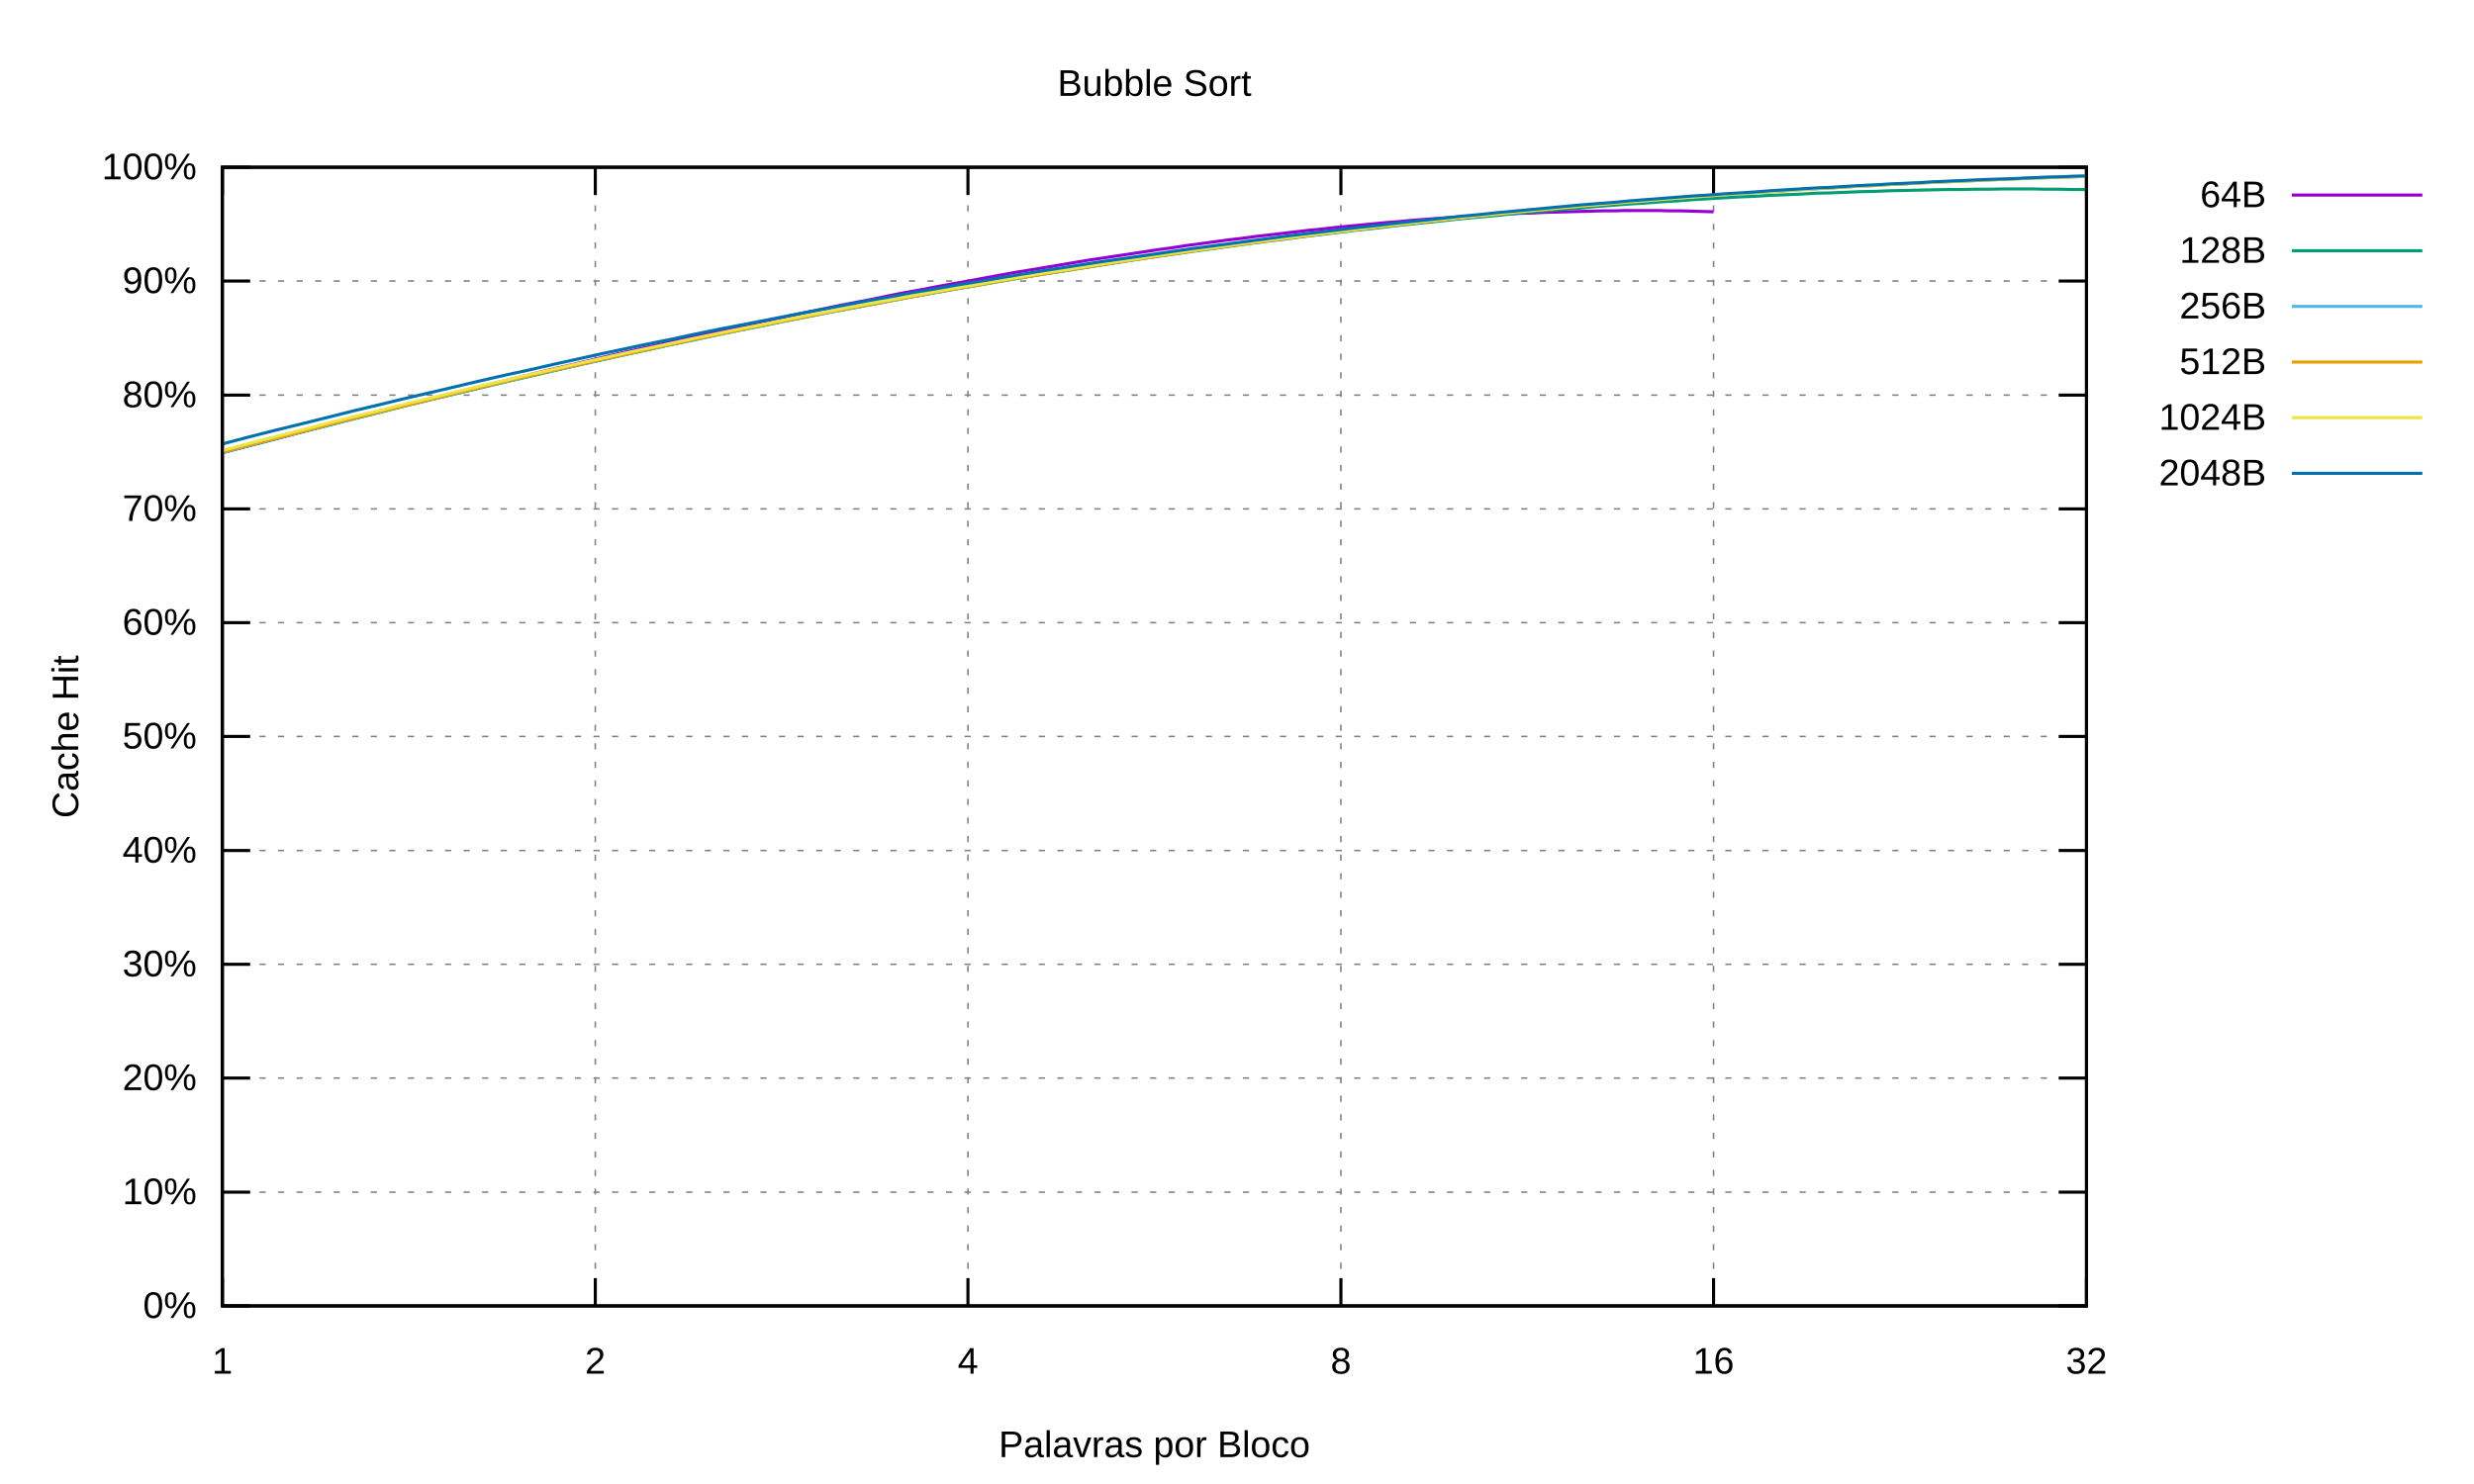
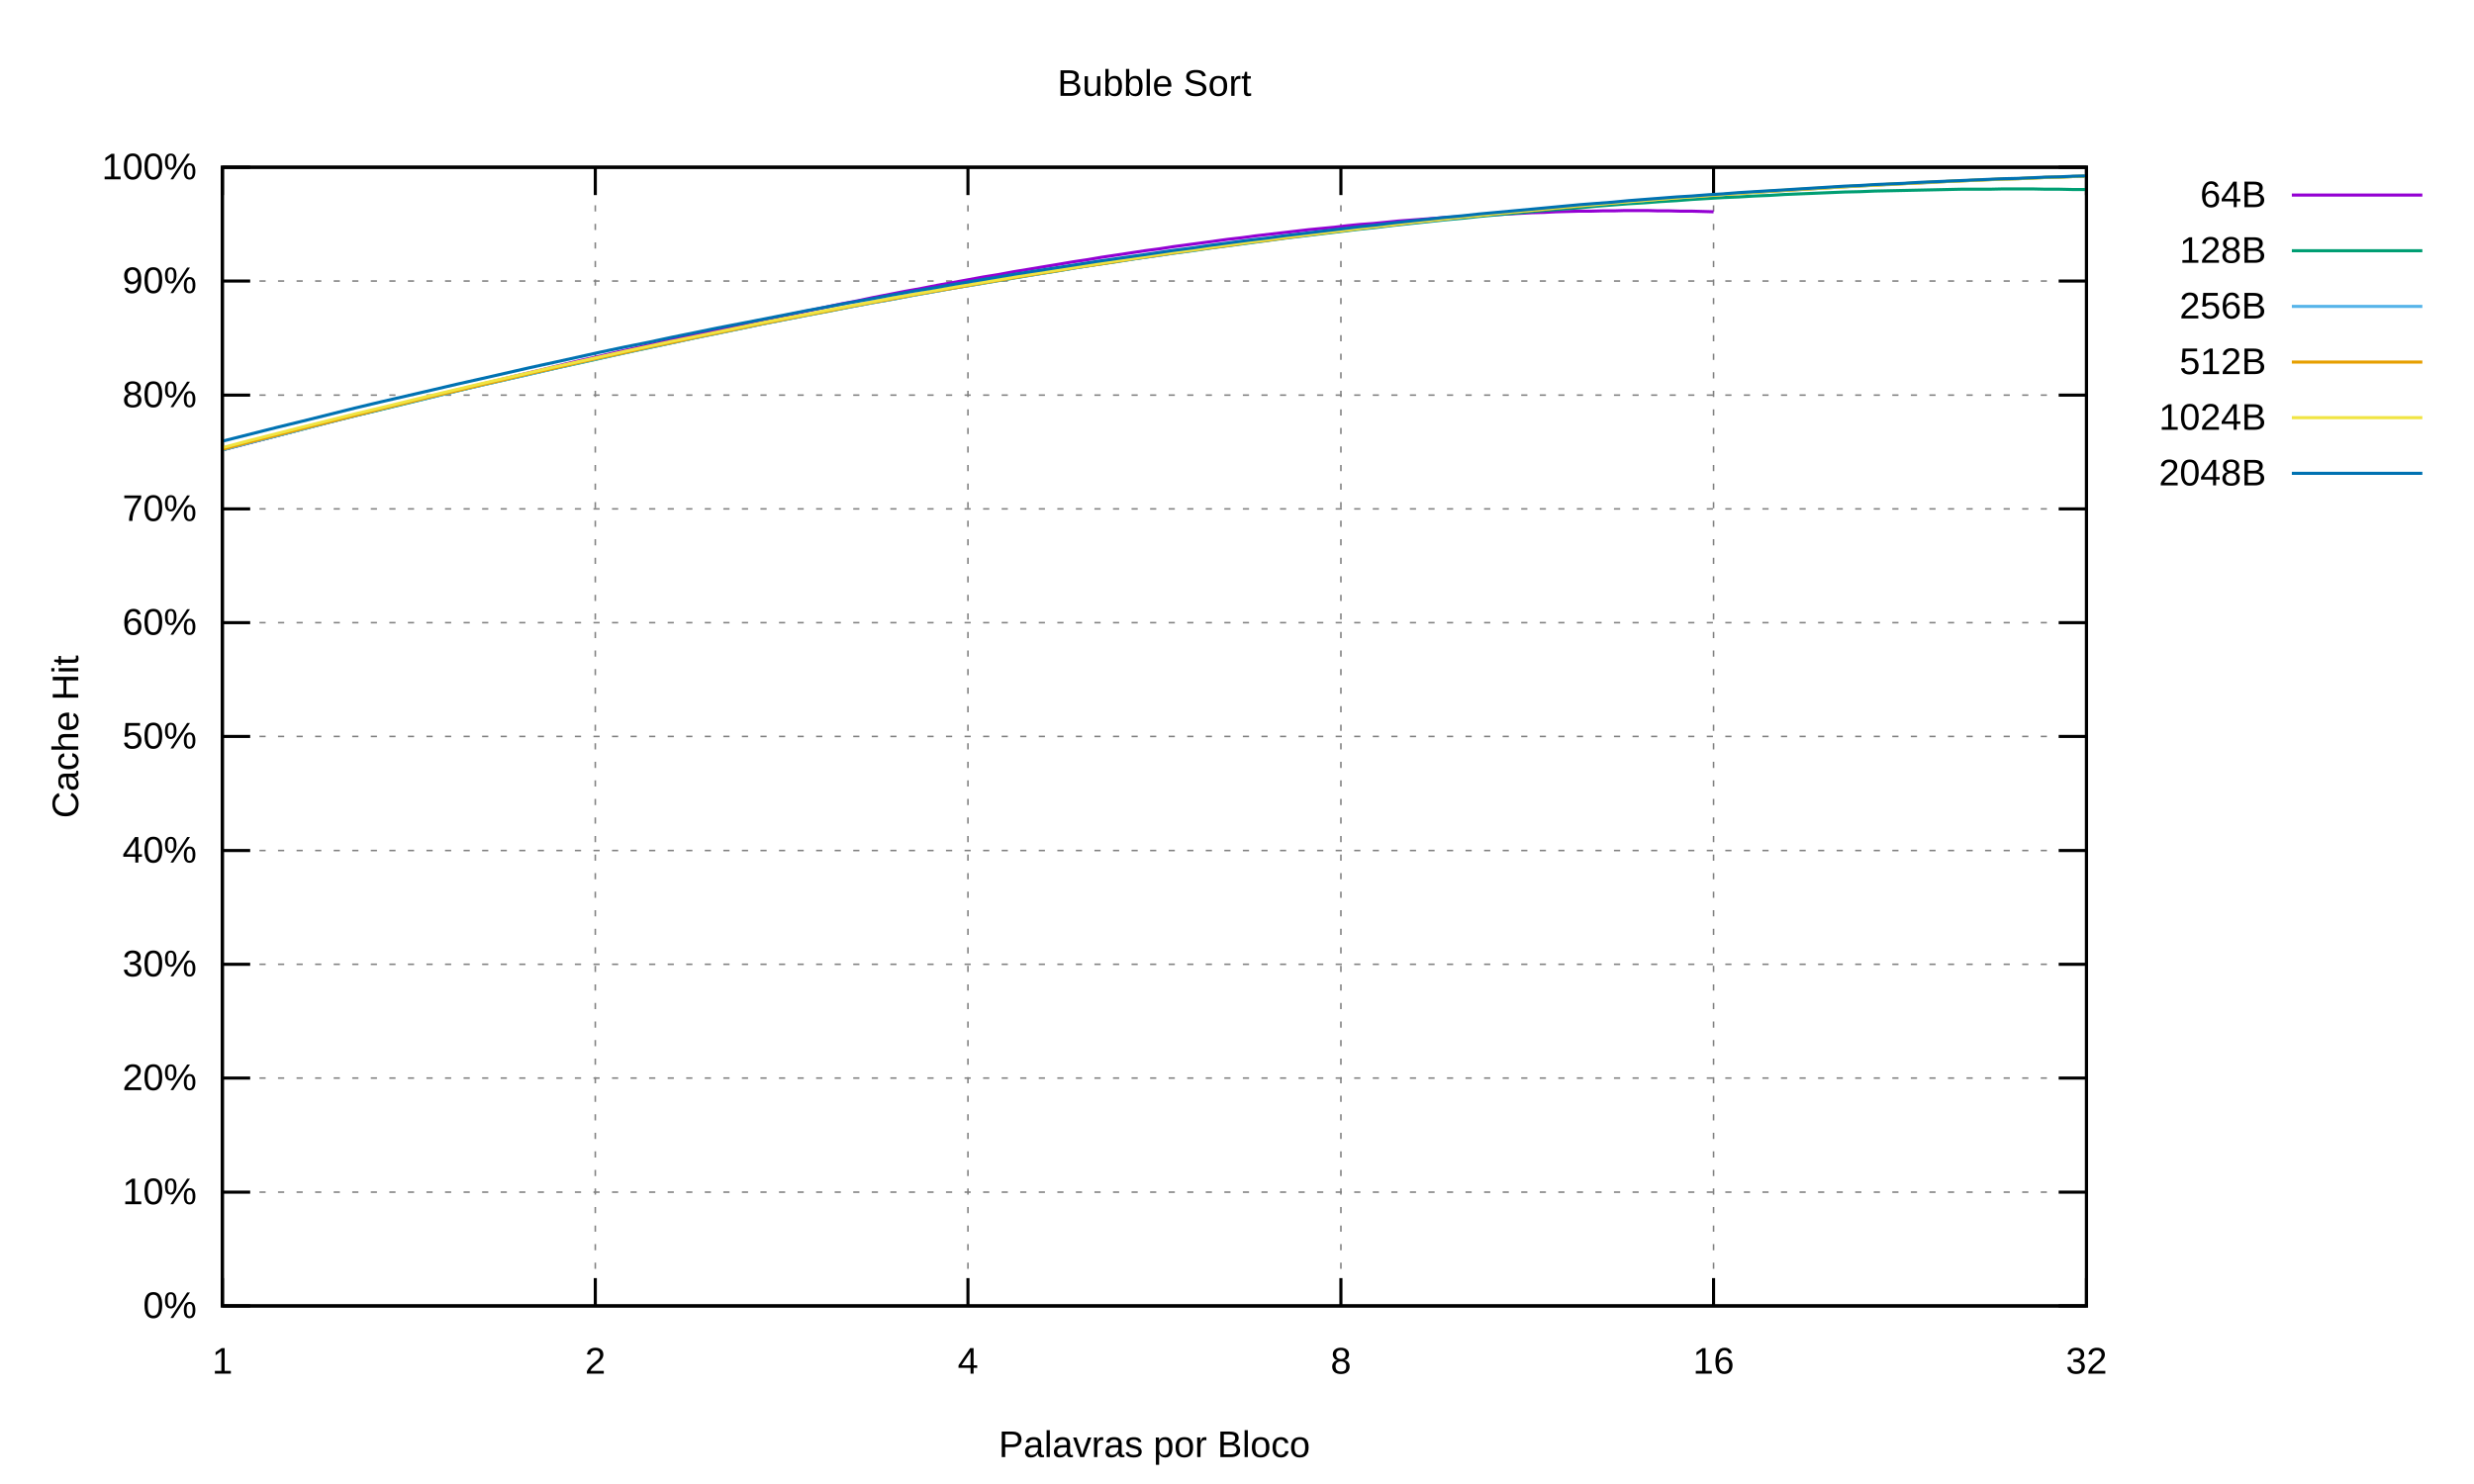
<svg xmlns="http://www.w3.org/2000/svg" xmlns:xlink="http://www.w3.org/1999/xlink" width="800" height="480" viewBox="0 0 800 480">
  <g id="gnuplot_canvas">
    <rect x="0" y="0" width="800" height="480" fill="none" />
    <defs>
      <circle id="gpDot" r="0.5" stroke-width="0.5" stroke="currentColor" />
      <path id="gpPt0" stroke-width="0.222" stroke="currentColor" d="M-1,0 h2 M0,-1 v2" />
      <path id="gpPt1" stroke-width="0.222" stroke="currentColor" d="M-1,-1 L1,1 M1,-1 L-1,1" />
      <path id="gpPt2" stroke-width="0.222" stroke="currentColor" d="M-1,0 L1,0 M0,-1 L0,1 M-1,-1 L1,1 M-1,1 L1,-1" />
      <rect id="gpPt3" stroke-width="0.222" stroke="currentColor" x="-1" y="-1" width="2" height="2" />
      <rect id="gpPt4" stroke-width="0.222" stroke="currentColor" fill="currentColor" x="-1" y="-1" width="2" height="2" />
      <circle id="gpPt5" stroke-width="0.222" stroke="currentColor" cx="0" cy="0" r="1" />
      <use xlink:href="#gpPt5" id="gpPt6" fill="currentColor" stroke="none" />
      <path id="gpPt7" stroke-width="0.222" stroke="currentColor" d="M0,-1.33 L-1.33,0.67 L1.33,0.67 z" />
      <use xlink:href="#gpPt7" id="gpPt8" fill="currentColor" stroke="none" />
      <use xlink:href="#gpPt7" id="gpPt9" stroke="currentColor" transform="rotate(180)" />
      <use xlink:href="#gpPt9" id="gpPt10" fill="currentColor" stroke="none" />
      <use xlink:href="#gpPt3" id="gpPt11" stroke="currentColor" transform="rotate(45)" />
      <use xlink:href="#gpPt11" id="gpPt12" fill="currentColor" stroke="none" />
      <path id="gpPt13" stroke-width="0.222" stroke="currentColor" d="M0,1.330 L1.265,0.411 L0.782,-1.067 L-0.782,-1.076 L-1.265,0.411 z" />
      <use xlink:href="#gpPt13" id="gpPt14" fill="currentColor" stroke="none" />
      <filter id="textbox" filterUnits="objectBoundingBox" x="0" y="0" height="1" width="1">
        <feFlood flood-color="white" flood-opacity="1" result="bgnd" />
        <feComposite in="SourceGraphic" in2="bgnd" operator="atop" />
      </filter>
      <filter id="greybox" filterUnits="objectBoundingBox" x="0" y="0" height="1" width="1">
        <feFlood flood-color="lightgrey" flood-opacity="1" result="grey" />
        <feComposite in="SourceGraphic" in2="grey" operator="atop" />
      </filter>
    </defs>
    <g fill="none" color="white" stroke="black" stroke-width="1.00" stroke-linecap="butt" stroke-linejoin="miter">
</g>
    <g fill="none" color="black" stroke="currentColor" stroke-width="1.00" stroke-linecap="butt" stroke-linejoin="miter">
</g>
    <g fill="none" color="black" stroke="black" stroke-width="0.50" stroke-linecap="butt" stroke-linejoin="miter">
</g>
    <g fill="none" color="gray" stroke="currentColor" stroke-width="0.50" stroke-linecap="butt" stroke-linejoin="miter">
      <path stroke="gray" stroke-dasharray="2,4" class="gridline" d="M71.9,422.4 L674.7,422.4  " />
    </g>
    <g fill="none" color="gray" stroke="gray" stroke-width="1.00" stroke-linecap="butt" stroke-linejoin="miter">
</g>
    <g fill="none" color="black" stroke="currentColor" stroke-width="1.00" stroke-linecap="butt" stroke-linejoin="miter">
      <path stroke="black" d="M71.9,422.4 L80.9,422.4 M674.7,422.4 L665.7,422.4  " />
      <g transform="translate(63.6,426.3)" stroke="none" fill="black" font-family="Arial" font-size="12.00" text-anchor="end">
        <text>
          <tspan font-family="Arial">0%</tspan>
        </text>
      </g>
    </g>
    <g fill="none" color="black" stroke="currentColor" stroke-width="1.00" stroke-linecap="butt" stroke-linejoin="miter">
</g>
    <g fill="none" color="black" stroke="black" stroke-width="0.50" stroke-linecap="butt" stroke-linejoin="miter">
</g>
    <g fill="none" color="gray" stroke="currentColor" stroke-width="0.50" stroke-linecap="butt" stroke-linejoin="miter">
      <path stroke="gray" stroke-dasharray="2,4" class="gridline" d="M71.9,385.6 L674.7,385.6  " />
    </g>
    <g fill="none" color="gray" stroke="gray" stroke-width="1.00" stroke-linecap="butt" stroke-linejoin="miter">
</g>
    <g fill="none" color="black" stroke="currentColor" stroke-width="1.00" stroke-linecap="butt" stroke-linejoin="miter">
      <path stroke="black" d="M71.9,385.6 L80.9,385.6 M674.7,385.6 L665.7,385.6  " />
      <g transform="translate(63.6,389.5)" stroke="none" fill="black" font-family="Arial" font-size="12.00" text-anchor="end">
        <text>
          <tspan font-family="Arial">10%</tspan>
        </text>
      </g>
    </g>
    <g fill="none" color="black" stroke="currentColor" stroke-width="1.00" stroke-linecap="butt" stroke-linejoin="miter">
</g>
    <g fill="none" color="black" stroke="black" stroke-width="0.50" stroke-linecap="butt" stroke-linejoin="miter">
</g>
    <g fill="none" color="gray" stroke="currentColor" stroke-width="0.50" stroke-linecap="butt" stroke-linejoin="miter">
      <path stroke="gray" stroke-dasharray="2,4" class="gridline" d="M71.9,348.7 L674.7,348.7  " />
    </g>
    <g fill="none" color="gray" stroke="gray" stroke-width="1.00" stroke-linecap="butt" stroke-linejoin="miter">
</g>
    <g fill="none" color="black" stroke="currentColor" stroke-width="1.00" stroke-linecap="butt" stroke-linejoin="miter">
      <path stroke="black" d="M71.9,348.7 L80.9,348.7 M674.7,348.7 L665.7,348.7  " />
      <g transform="translate(63.6,352.6)" stroke="none" fill="black" font-family="Arial" font-size="12.00" text-anchor="end">
        <text>
          <tspan font-family="Arial">20%</tspan>
        </text>
      </g>
    </g>
    <g fill="none" color="black" stroke="currentColor" stroke-width="1.00" stroke-linecap="butt" stroke-linejoin="miter">
</g>
    <g fill="none" color="black" stroke="black" stroke-width="0.50" stroke-linecap="butt" stroke-linejoin="miter">
</g>
    <g fill="none" color="gray" stroke="currentColor" stroke-width="0.50" stroke-linecap="butt" stroke-linejoin="miter">
      <path stroke="gray" stroke-dasharray="2,4" class="gridline" d="M71.9,311.9 L674.7,311.9  " />
    </g>
    <g fill="none" color="gray" stroke="gray" stroke-width="1.00" stroke-linecap="butt" stroke-linejoin="miter">
</g>
    <g fill="none" color="black" stroke="currentColor" stroke-width="1.00" stroke-linecap="butt" stroke-linejoin="miter">
      <path stroke="black" d="M71.9,311.9 L80.9,311.9 M674.7,311.9 L665.7,311.9  " />
      <g transform="translate(63.6,315.8)" stroke="none" fill="black" font-family="Arial" font-size="12.00" text-anchor="end">
        <text>
          <tspan font-family="Arial">30%</tspan>
        </text>
      </g>
    </g>
    <g fill="none" color="black" stroke="currentColor" stroke-width="1.00" stroke-linecap="butt" stroke-linejoin="miter">
</g>
    <g fill="none" color="black" stroke="black" stroke-width="0.50" stroke-linecap="butt" stroke-linejoin="miter">
</g>
    <g fill="none" color="gray" stroke="currentColor" stroke-width="0.50" stroke-linecap="butt" stroke-linejoin="miter">
      <path stroke="gray" stroke-dasharray="2,4" class="gridline" d="M71.9,275.1 L674.7,275.1  " />
    </g>
    <g fill="none" color="gray" stroke="gray" stroke-width="1.00" stroke-linecap="butt" stroke-linejoin="miter">
</g>
    <g fill="none" color="black" stroke="currentColor" stroke-width="1.00" stroke-linecap="butt" stroke-linejoin="miter">
      <path stroke="black" d="M71.9,275.1 L80.9,275.1 M674.7,275.1 L665.7,275.1  " />
      <g transform="translate(63.6,279.0)" stroke="none" fill="black" font-family="Arial" font-size="12.00" text-anchor="end">
        <text>
          <tspan font-family="Arial">40%</tspan>
        </text>
      </g>
    </g>
    <g fill="none" color="black" stroke="currentColor" stroke-width="1.00" stroke-linecap="butt" stroke-linejoin="miter">
</g>
    <g fill="none" color="black" stroke="black" stroke-width="0.50" stroke-linecap="butt" stroke-linejoin="miter">
</g>
    <g fill="none" color="gray" stroke="currentColor" stroke-width="0.50" stroke-linecap="butt" stroke-linejoin="miter">
      <path stroke="gray" stroke-dasharray="2,4" class="gridline" d="M71.9,238.2 L674.7,238.2  " />
    </g>
    <g fill="none" color="gray" stroke="gray" stroke-width="1.00" stroke-linecap="butt" stroke-linejoin="miter">
</g>
    <g fill="none" color="black" stroke="currentColor" stroke-width="1.00" stroke-linecap="butt" stroke-linejoin="miter">
      <path stroke="black" d="M71.9,238.2 L80.9,238.2 M674.7,238.2 L665.7,238.2  " />
      <g transform="translate(63.6,242.1)" stroke="none" fill="black" font-family="Arial" font-size="12.00" text-anchor="end">
        <text>
          <tspan font-family="Arial">50%</tspan>
        </text>
      </g>
    </g>
    <g fill="none" color="black" stroke="currentColor" stroke-width="1.00" stroke-linecap="butt" stroke-linejoin="miter">
</g>
    <g fill="none" color="black" stroke="black" stroke-width="0.50" stroke-linecap="butt" stroke-linejoin="miter">
</g>
    <g fill="none" color="gray" stroke="currentColor" stroke-width="0.50" stroke-linecap="butt" stroke-linejoin="miter">
      <path stroke="gray" stroke-dasharray="2,4" class="gridline" d="M71.9,201.4 L674.7,201.4  " />
    </g>
    <g fill="none" color="gray" stroke="gray" stroke-width="1.00" stroke-linecap="butt" stroke-linejoin="miter">
</g>
    <g fill="none" color="black" stroke="currentColor" stroke-width="1.00" stroke-linecap="butt" stroke-linejoin="miter">
      <path stroke="black" d="M71.9,201.4 L80.9,201.4 M674.7,201.4 L665.7,201.4  " />
      <g transform="translate(63.6,205.3)" stroke="none" fill="black" font-family="Arial" font-size="12.00" text-anchor="end">
        <text>
          <tspan font-family="Arial">60%</tspan>
        </text>
      </g>
    </g>
    <g fill="none" color="black" stroke="currentColor" stroke-width="1.00" stroke-linecap="butt" stroke-linejoin="miter">
</g>
    <g fill="none" color="black" stroke="black" stroke-width="0.50" stroke-linecap="butt" stroke-linejoin="miter">
</g>
    <g fill="none" color="gray" stroke="currentColor" stroke-width="0.50" stroke-linecap="butt" stroke-linejoin="miter">
      <path stroke="gray" stroke-dasharray="2,4" class="gridline" d="M71.9,164.6 L674.7,164.6  " />
    </g>
    <g fill="none" color="gray" stroke="gray" stroke-width="1.00" stroke-linecap="butt" stroke-linejoin="miter">
</g>
    <g fill="none" color="black" stroke="currentColor" stroke-width="1.00" stroke-linecap="butt" stroke-linejoin="miter">
      <path stroke="black" d="M71.9,164.6 L80.9,164.6 M674.7,164.6 L665.7,164.6  " />
      <g transform="translate(63.6,168.5)" stroke="none" fill="black" font-family="Arial" font-size="12.00" text-anchor="end">
        <text>
          <tspan font-family="Arial">70%</tspan>
        </text>
      </g>
    </g>
    <g fill="none" color="black" stroke="currentColor" stroke-width="1.00" stroke-linecap="butt" stroke-linejoin="miter">
</g>
    <g fill="none" color="black" stroke="black" stroke-width="0.50" stroke-linecap="butt" stroke-linejoin="miter">
</g>
    <g fill="none" color="gray" stroke="currentColor" stroke-width="0.50" stroke-linecap="butt" stroke-linejoin="miter">
      <path stroke="gray" stroke-dasharray="2,4" class="gridline" d="M71.9,127.8 L674.7,127.8  " />
    </g>
    <g fill="none" color="gray" stroke="gray" stroke-width="1.00" stroke-linecap="butt" stroke-linejoin="miter">
</g>
    <g fill="none" color="black" stroke="currentColor" stroke-width="1.00" stroke-linecap="butt" stroke-linejoin="miter">
      <path stroke="black" d="M71.9,127.8 L80.9,127.8 M674.7,127.8 L665.7,127.8  " />
      <g transform="translate(63.6,131.7)" stroke="none" fill="black" font-family="Arial" font-size="12.00" text-anchor="end">
        <text>
          <tspan font-family="Arial">80%</tspan>
        </text>
      </g>
    </g>
    <g fill="none" color="black" stroke="currentColor" stroke-width="1.00" stroke-linecap="butt" stroke-linejoin="miter">
</g>
    <g fill="none" color="black" stroke="black" stroke-width="0.50" stroke-linecap="butt" stroke-linejoin="miter">
</g>
    <g fill="none" color="gray" stroke="currentColor" stroke-width="0.50" stroke-linecap="butt" stroke-linejoin="miter">
      <path stroke="gray" stroke-dasharray="2,4" class="gridline" d="M71.9,90.9 L674.7,90.9  " />
    </g>
    <g fill="none" color="gray" stroke="gray" stroke-width="1.00" stroke-linecap="butt" stroke-linejoin="miter">
</g>
    <g fill="none" color="black" stroke="currentColor" stroke-width="1.00" stroke-linecap="butt" stroke-linejoin="miter">
      <path stroke="black" d="M71.9,90.9 L80.9,90.9 M674.7,90.9 L665.7,90.9  " />
      <g transform="translate(63.6,94.8)" stroke="none" fill="black" font-family="Arial" font-size="12.00" text-anchor="end">
        <text>
          <tspan font-family="Arial">90%</tspan>
        </text>
      </g>
    </g>
    <g fill="none" color="black" stroke="currentColor" stroke-width="1.00" stroke-linecap="butt" stroke-linejoin="miter">
</g>
    <g fill="none" color="black" stroke="black" stroke-width="0.50" stroke-linecap="butt" stroke-linejoin="miter">
</g>
    <g fill="none" color="gray" stroke="currentColor" stroke-width="0.50" stroke-linecap="butt" stroke-linejoin="miter">
      <path stroke="gray" stroke-dasharray="2,4" class="gridline" d="M71.9,54.1 L674.7,54.1  " />
    </g>
    <g fill="none" color="gray" stroke="gray" stroke-width="1.00" stroke-linecap="butt" stroke-linejoin="miter">
</g>
    <g fill="none" color="black" stroke="currentColor" stroke-width="1.00" stroke-linecap="butt" stroke-linejoin="miter">
      <path stroke="black" d="M71.9,54.1 L80.9,54.1 M674.7,54.1 L665.7,54.1  " />
      <g transform="translate(63.6,58.0)" stroke="none" fill="black" font-family="Arial" font-size="12.00" text-anchor="end">
        <text>
          <tspan font-family="Arial">100%</tspan>
        </text>
      </g>
    </g>
    <g fill="none" color="black" stroke="currentColor" stroke-width="1.00" stroke-linecap="butt" stroke-linejoin="miter">
</g>
    <g fill="none" color="black" stroke="black" stroke-width="0.50" stroke-linecap="butt" stroke-linejoin="miter">
</g>
    <g fill="none" color="gray" stroke="currentColor" stroke-width="0.50" stroke-linecap="butt" stroke-linejoin="miter">
      <path stroke="gray" stroke-dasharray="2,4" class="gridline" d="M71.9,422.4 L71.9,54.1  " />
    </g>
    <g fill="none" color="gray" stroke="gray" stroke-width="1.00" stroke-linecap="butt" stroke-linejoin="miter">
</g>
    <g fill="none" color="black" stroke="currentColor" stroke-width="1.00" stroke-linecap="butt" stroke-linejoin="miter">
      <path stroke="black" d="M71.9,422.4 L71.9,413.4 M71.9,54.1 L71.9,63.1  " />
      <g transform="translate(71.9,444.3)" stroke="none" fill="black" font-family="Arial" font-size="12.00" text-anchor="middle">
        <text>
          <tspan font-family="Arial"> 1</tspan>
        </text>
      </g>
    </g>
    <g fill="none" color="black" stroke="currentColor" stroke-width="1.00" stroke-linecap="butt" stroke-linejoin="miter">
</g>
    <g fill="none" color="black" stroke="black" stroke-width="0.50" stroke-linecap="butt" stroke-linejoin="miter">
</g>
    <g fill="none" color="gray" stroke="currentColor" stroke-width="0.50" stroke-linecap="butt" stroke-linejoin="miter">
      <path stroke="gray" stroke-dasharray="2,4" class="gridline" d="M192.5,422.4 L192.5,54.1  " />
    </g>
    <g fill="none" color="gray" stroke="gray" stroke-width="1.00" stroke-linecap="butt" stroke-linejoin="miter">
</g>
    <g fill="none" color="black" stroke="currentColor" stroke-width="1.00" stroke-linecap="butt" stroke-linejoin="miter">
      <path stroke="black" d="M192.5,422.4 L192.5,413.4 M192.5,54.1 L192.5,63.1  " />
      <g transform="translate(192.5,444.3)" stroke="none" fill="black" font-family="Arial" font-size="12.00" text-anchor="middle">
        <text>
          <tspan font-family="Arial"> 2</tspan>
        </text>
      </g>
    </g>
    <g fill="none" color="black" stroke="currentColor" stroke-width="1.00" stroke-linecap="butt" stroke-linejoin="miter">
</g>
    <g fill="none" color="black" stroke="black" stroke-width="0.50" stroke-linecap="butt" stroke-linejoin="miter">
</g>
    <g fill="none" color="gray" stroke="currentColor" stroke-width="0.50" stroke-linecap="butt" stroke-linejoin="miter">
      <path stroke="gray" stroke-dasharray="2,4" class="gridline" d="M313.0,422.4 L313.0,54.1  " />
    </g>
    <g fill="none" color="gray" stroke="gray" stroke-width="1.00" stroke-linecap="butt" stroke-linejoin="miter">
</g>
    <g fill="none" color="black" stroke="currentColor" stroke-width="1.00" stroke-linecap="butt" stroke-linejoin="miter">
      <path stroke="black" d="M313.0,422.4 L313.0,413.4 M313.0,54.1 L313.0,63.1  " />
      <g transform="translate(313.0,444.3)" stroke="none" fill="black" font-family="Arial" font-size="12.00" text-anchor="middle">
        <text>
          <tspan font-family="Arial"> 4</tspan>
        </text>
      </g>
    </g>
    <g fill="none" color="black" stroke="currentColor" stroke-width="1.00" stroke-linecap="butt" stroke-linejoin="miter">
</g>
    <g fill="none" color="black" stroke="black" stroke-width="0.50" stroke-linecap="butt" stroke-linejoin="miter">
</g>
    <g fill="none" color="gray" stroke="currentColor" stroke-width="0.50" stroke-linecap="butt" stroke-linejoin="miter">
      <path stroke="gray" stroke-dasharray="2,4" class="gridline" d="M433.6,422.4 L433.6,54.1  " />
    </g>
    <g fill="none" color="gray" stroke="gray" stroke-width="1.00" stroke-linecap="butt" stroke-linejoin="miter">
</g>
    <g fill="none" color="black" stroke="currentColor" stroke-width="1.00" stroke-linecap="butt" stroke-linejoin="miter">
      <path stroke="black" d="M433.6,422.4 L433.6,413.4 M433.6,54.1 L433.6,63.1  " />
      <g transform="translate(433.6,444.3)" stroke="none" fill="black" font-family="Arial" font-size="12.00" text-anchor="middle">
        <text>
          <tspan font-family="Arial"> 8</tspan>
        </text>
      </g>
    </g>
    <g fill="none" color="black" stroke="currentColor" stroke-width="1.00" stroke-linecap="butt" stroke-linejoin="miter">
</g>
    <g fill="none" color="black" stroke="black" stroke-width="0.50" stroke-linecap="butt" stroke-linejoin="miter">
</g>
    <g fill="none" color="gray" stroke="currentColor" stroke-width="0.50" stroke-linecap="butt" stroke-linejoin="miter">
      <path stroke="gray" stroke-dasharray="2,4" class="gridline" d="M554.1,422.4 L554.1,54.1  " />
    </g>
    <g fill="none" color="gray" stroke="gray" stroke-width="1.00" stroke-linecap="butt" stroke-linejoin="miter">
</g>
    <g fill="none" color="black" stroke="currentColor" stroke-width="1.00" stroke-linecap="butt" stroke-linejoin="miter">
      <path stroke="black" d="M554.1,422.4 L554.1,413.4 M554.1,54.1 L554.1,63.1  " />
      <g transform="translate(554.1,444.3)" stroke="none" fill="black" font-family="Arial" font-size="12.00" text-anchor="middle">
        <text>
          <tspan font-family="Arial"> 16</tspan>
        </text>
      </g>
    </g>
    <g fill="none" color="black" stroke="currentColor" stroke-width="1.00" stroke-linecap="butt" stroke-linejoin="miter">
</g>
    <g fill="none" color="black" stroke="black" stroke-width="0.50" stroke-linecap="butt" stroke-linejoin="miter">
</g>
    <g fill="none" color="gray" stroke="currentColor" stroke-width="0.50" stroke-linecap="butt" stroke-linejoin="miter">
      <path stroke="gray" stroke-dasharray="2,4" class="gridline" d="M674.7,422.4 L674.7,54.1  " />
    </g>
    <g fill="none" color="gray" stroke="gray" stroke-width="1.00" stroke-linecap="butt" stroke-linejoin="miter">
</g>
    <g fill="none" color="black" stroke="currentColor" stroke-width="1.00" stroke-linecap="butt" stroke-linejoin="miter">
      <path stroke="black" d="M674.7,422.4 L674.7,413.4 M674.7,54.1 L674.7,63.1  " />
      <g transform="translate(674.7,444.3)" stroke="none" fill="black" font-family="Arial" font-size="12.00" text-anchor="middle">
        <text>
          <tspan font-family="Arial"> 32</tspan>
        </text>
      </g>
    </g>
    <g fill="none" color="black" stroke="currentColor" stroke-width="1.00" stroke-linecap="butt" stroke-linejoin="miter">
</g>
    <g fill="none" color="black" stroke="currentColor" stroke-width="1.00" stroke-linecap="butt" stroke-linejoin="miter">
      <path stroke="black" d="M71.9,54.1 L71.9,422.4 L674.7,422.4 L674.7,54.1 L71.9,54.1 Z  " />
    </g>
    <g fill="none" color="black" stroke="currentColor" stroke-width="1.00" stroke-linecap="butt" stroke-linejoin="miter">
      <g transform="translate(25.3,238.3) rotate(270)" stroke="none" fill="black" font-family="Arial" font-size="12.00" text-anchor="middle">
        <text>
          <tspan font-family="Arial">Cache Hit</tspan>
        </text>
      </g>
    </g>
    <g fill="none" color="black" stroke="currentColor" stroke-width="1.00" stroke-linecap="butt" stroke-linejoin="miter">
      <g transform="translate(373.3,471.3)" stroke="none" fill="black" font-family="Arial" font-size="12.00" text-anchor="middle">
        <text>
          <tspan font-family="Arial">Palavras por Bloco</tspan>
        </text>
      </g>
    </g>
    <g fill="none" color="black" stroke="currentColor" stroke-width="1.00" stroke-linecap="butt" stroke-linejoin="miter">
      <g transform="translate(373.3,31.0)" stroke="none" fill="black" font-family="Arial" font-size="12.00" text-anchor="middle">
        <text>
          <tspan font-family="Arial">Bubble Sort</tspan>
        </text>
      </g>
    </g>
    <g fill="none" color="black" stroke="currentColor" stroke-width="1.00" stroke-linecap="butt" stroke-linejoin="miter">
</g>
    <g id="gnuplot_plot_1">
      <g fill="none" color="black" stroke="currentColor" stroke-width="1.00" stroke-linecap="butt" stroke-linejoin="miter">
        <g transform="translate(732.8,67.0)" stroke="none" fill="black" font-family="Arial" font-size="12.00" text-anchor="end">
          <text>
            <tspan font-family="Arial">64B</tspan>
          </text>
        </g>
      </g>
      <g fill="none" color="black" stroke="currentColor" stroke-width="1.00" stroke-linecap="butt" stroke-linejoin="miter">
-         <path stroke="rgb(148,   0, 211)" d="M741.1,63.1 L783.3,63.1 M71.9,146.4 L78.9,144.6 L85.8,142.8 L92.7,141.0 L99.5,139.2 L106.2,137.5   L112.8,135.7 L119.4,134.1 L126.0,132.4 L132.4,130.8 L138.8,129.2 L145.2,127.6 L151.5,126.0 L157.7,124.5   L163.9,123.0 L170.1,121.5 L176.1,120.0 L182.2,118.6 L188.1,117.2 L194.0,115.8 L199.9,114.4 L205.7,113.1   L211.5,111.8 L217.2,110.5 L222.9,109.2 L228.6,108.0 L234.1,106.7 L239.7,105.5 L245.2,104.3 L250.6,103.2   L256.1,102.0 L261.4,100.9 L266.8,99.8 L272.0,98.7 L277.3,97.7 L282.5,96.7 L287.7,95.6 L292.8,94.6   L297.9,93.7 L303.0,92.7 L308.0,91.8 L313.0,90.9 L317.9,90.0 L322.9,89.1 L327.7,88.2 L332.6,87.4   L337.4,86.6 L342.2,85.8 L346.9,85.0 L351.6,84.2 L356.3,83.5 L361.0,82.8 L365.6,82.1 L370.2,81.4   L374.8,80.7 L379.3,80.1 L383.8,79.4 L388.3,78.8 L392.7,78.2 L397.1,77.6 L401.5,77.1 L405.9,76.5   L410.2,76.0 L414.5,75.5 L418.8,75.0 L423.1,74.5 L427.3,74.1 L431.5,73.6 L435.7,73.2 L439.8,72.8   L444.0,72.4 L448.1,72.0 L452.1,71.7 L456.2,71.3 L460.2,71.0 L464.2,70.7 L468.2,70.4 L472.2,70.1   L476.1,69.9 L480.1,69.7 L484.0,69.4 L487.8,69.2 L491.7,69.0 L495.5,68.9 L499.3,68.7 L503.1,68.6   L506.9,68.5 L510.6,68.4 L514.4,68.3 L518.1,68.2 L521.8,68.2 L525.4,68.1 L529.1,68.1 L532.7,68.1   L536.3,68.1 L539.9,68.2 L543.5,68.2 L547.1,68.3 L550.6,68.4 L554.1,68.5  " />
+         <path stroke="rgb(148,   0, 211)" d="M741.1,63.1 L783.3,63.1 M71.9,145.5 L78.9,143.7 L85.8,141.9 L92.7,140.1 L99.5,138.3 L106.2,136.6   L112.8,134.9 L119.4,133.3 L126.0,131.6 L132.4,130.0 L138.8,128.4 L145.2,126.8 L151.5,125.3 L157.7,123.8   L163.9,122.3 L170.1,120.8 L176.1,119.4 L182.2,117.9 L188.1,116.5 L194.0,115.2 L199.9,113.8 L205.7,112.5   L211.5,111.2 L217.2,109.9 L222.9,108.7 L228.6,107.4 L234.1,106.2 L239.7,105.0 L245.2,103.8 L250.6,102.7   L256.1,101.6 L261.4,100.5 L266.8,99.4 L272.0,98.3 L277.3,97.3 L282.5,96.2 L287.7,95.2 L292.8,94.2   L297.9,93.3 L303.0,92.3 L308.0,91.4 L313.0,90.5 L317.9,89.6 L322.9,88.8 L327.7,87.9 L332.6,87.1   L337.4,86.3 L342.2,85.5 L346.9,84.7 L351.6,84.0 L356.3,83.2 L361.0,82.5 L365.6,81.8 L370.2,81.1   L374.8,80.5 L379.3,79.8 L383.8,79.2 L388.3,78.6 L392.7,78.0 L397.1,77.4 L401.5,76.9 L405.9,76.3   L410.2,75.8 L414.5,75.3 L418.8,74.8 L423.1,74.3 L427.3,73.9 L431.5,73.5 L435.7,73.0 L439.8,72.6   L444.0,72.3 L448.1,71.9 L452.1,71.5 L456.2,71.2 L460.2,70.9 L464.2,70.6 L468.2,70.3 L472.2,70.1   L476.1,69.8 L480.1,69.6 L484.0,69.4 L487.8,69.2 L491.7,69.0 L495.5,68.8 L499.3,68.7 L503.1,68.5   L506.9,68.4 L510.6,68.3 L514.4,68.3 L518.1,68.2 L521.8,68.2 L525.4,68.1 L529.1,68.1 L532.7,68.1   L536.3,68.2 L539.9,68.2 L543.5,68.3 L547.1,68.3 L550.6,68.4 L554.1,68.5  " />
      </g>
    </g>
    <g id="gnuplot_plot_2">
      <g fill="none" color="black" stroke="currentColor" stroke-width="1.00" stroke-linecap="butt" stroke-linejoin="miter">
        <g transform="translate(732.8,85.0)" stroke="none" fill="black" font-family="Arial" font-size="12.00" text-anchor="end">
          <text>
            <tspan font-family="Arial">128B</tspan>
          </text>
        </g>
      </g>
      <g fill="none" color="black" stroke="currentColor" stroke-width="1.00" stroke-linecap="butt" stroke-linejoin="miter">
-         <path stroke="rgb(  0, 158, 115)" d="M741.1,81.1 L783.3,81.1 M71.9,146.4 L80.6,144.1 L89.3,141.9 L97.9,139.6 L106.3,137.5 L114.7,135.4   L123.1,133.3 L131.3,131.2 L139.5,129.2 L147.6,127.3 L155.6,125.4 L163.5,123.5 L171.4,121.7 L179.2,119.9   L186.9,118.1 L194.6,116.4 L202.2,114.7 L209.7,113.1 L217.2,111.4 L224.6,109.9 L231.9,108.3 L239.2,106.8   L246.4,105.4 L253.6,103.9 L260.7,102.5 L267.7,101.1 L274.7,99.8 L281.6,98.5 L288.5,97.2 L295.3,95.9   L302.1,94.7 L308.8,93.5 L315.5,92.4 L322.1,91.2 L328.6,90.1 L335.2,89.0 L341.6,88.0 L348.0,87.0   L354.4,86.0 L360.7,85.0 L367.0,84.0 L373.3,83.1 L379.4,82.2 L385.6,81.3 L391.7,80.5 L397.8,79.6   L403.8,78.8 L409.8,78.0 L415.7,77.3 L421.6,76.5 L427.4,75.8 L433.3,75.1 L439.0,74.4 L444.8,73.8   L450.5,73.1 L456.1,72.5 L461.8,71.9 L467.4,71.3 L472.9,70.7 L478.4,70.2 L483.9,69.7 L489.4,69.1   L494.8,68.6 L500.2,68.2 L505.5,67.7 L510.9,67.3 L516.1,66.8 L521.4,66.4 L526.6,66.0 L531.8,65.7   L537.0,65.3 L542.1,65.0 L547.2,64.6 L552.3,64.3 L557.3,64.0 L562.3,63.7 L567.3,63.5 L572.3,63.2   L577.2,63.0 L582.1,62.8 L587.0,62.5 L591.8,62.4 L596.6,62.2 L601.4,62.0 L606.2,61.9 L610.9,61.7   L615.6,61.6 L620.3,61.5 L625.0,61.4 L629.6,61.3 L634.2,61.3 L638.8,61.2 L643.4,61.2 L647.9,61.1   L652.5,61.1 L657.0,61.1 L661.4,61.2 L665.9,61.2 L670.3,61.3 L674.7,61.3  " />
+         <path stroke="rgb(  0, 158, 115)" d="M741.1,81.1 L783.3,81.1 M71.9,145.5 L80.6,143.2 L89.3,141.0 L97.9,138.8 L106.3,136.6 L114.7,134.5   L123.1,132.5 L131.3,130.5 L139.5,128.5 L147.6,126.5 L155.6,124.6 L163.5,122.8 L171.4,121.0 L179.2,119.2   L186.9,117.5 L194.6,115.8 L202.2,114.1 L209.7,112.5 L217.2,110.9 L224.6,109.3 L231.9,107.8 L239.2,106.3   L246.4,104.8 L253.6,103.4 L260.7,102.0 L267.7,100.7 L274.7,99.3 L281.6,98.0 L288.5,96.8 L295.3,95.5   L302.1,94.3 L308.8,93.1 L315.5,92.0 L322.1,90.9 L328.6,89.8 L335.2,88.7 L341.6,87.7 L348.0,86.6   L354.4,85.6 L360.7,84.7 L367.0,83.7 L373.3,82.8 L379.4,81.9 L385.6,81.1 L391.7,80.2 L397.8,79.4   L403.8,78.6 L409.8,77.8 L415.7,77.0 L421.6,76.3 L427.4,75.6 L433.3,74.9 L439.0,74.2 L444.8,73.6   L450.5,72.9 L456.1,72.3 L461.8,71.7 L467.4,71.1 L472.9,70.6 L478.4,70.0 L483.9,69.5 L489.4,69.0   L494.8,68.5 L500.2,68.0 L505.5,67.6 L510.9,67.2 L516.1,66.7 L521.4,66.3 L526.6,65.9 L531.8,65.6   L537.0,65.2 L542.1,64.9 L547.2,64.5 L552.3,64.2 L557.3,63.9 L562.3,63.7 L567.3,63.4 L572.3,63.2   L577.2,62.9 L582.1,62.7 L587.0,62.5 L591.8,62.3 L596.6,62.1 L601.4,62.0 L606.2,61.8 L610.9,61.7   L615.6,61.6 L620.3,61.5 L625.0,61.4 L629.6,61.3 L634.2,61.2 L638.8,61.2 L643.4,61.2 L647.9,61.1   L652.5,61.1 L657.0,61.1 L661.4,61.2 L665.9,61.2 L670.3,61.3 L674.7,61.3  " />
      </g>
    </g>
    <g id="gnuplot_plot_3">
      <g fill="none" color="black" stroke="currentColor" stroke-width="1.00" stroke-linecap="butt" stroke-linejoin="miter">
        <g transform="translate(732.8,103.0)" stroke="none" fill="black" font-family="Arial" font-size="12.00" text-anchor="end">
          <text>
            <tspan font-family="Arial">256B</tspan>
          </text>
        </g>
      </g>
      <g fill="none" color="black" stroke="currentColor" stroke-width="1.00" stroke-linecap="butt" stroke-linejoin="miter">
-         <path stroke="rgb( 86, 180, 233)" d="M741.1,99.1 L783.3,99.1 M71.9,146.4 L80.6,144.1 L89.3,141.8 L97.9,139.6 L106.3,137.4 L114.7,135.3   L123.1,133.2 L131.3,131.2 L139.5,129.2 L147.6,127.2 L155.6,125.3 L163.5,123.5 L171.4,121.6 L179.2,119.8   L186.9,118.1 L194.6,116.3 L202.2,114.7 L209.7,113.0 L217.2,111.4 L224.6,109.8 L231.9,108.3 L239.2,106.8   L246.4,105.3 L253.6,103.9 L260.7,102.5 L267.7,101.1 L274.7,99.8 L281.6,98.5 L288.5,97.2 L295.3,95.9   L302.1,94.7 L308.8,93.5 L315.5,92.3 L322.1,91.2 L328.6,90.1 L335.2,89.0 L341.6,88.0 L348.0,86.9   L354.4,85.9 L360.7,84.9 L367.0,84.0 L373.3,83.0 L379.4,82.1 L385.6,81.2 L391.7,80.4 L397.8,79.5   L403.8,78.7 L409.8,77.9 L415.7,77.1 L421.6,76.4 L427.4,75.7 L433.3,74.9 L439.0,74.2 L444.8,73.6   L450.5,72.9 L456.1,72.3 L461.8,71.6 L467.4,71.0 L472.9,70.4 L478.4,69.9 L483.9,69.3 L489.4,68.8   L494.8,68.2 L500.2,67.7 L505.5,67.2 L510.9,66.7 L516.1,66.3 L521.4,65.8 L526.6,65.4 L531.8,65.0   L537.0,64.5 L542.1,64.1 L547.2,63.8 L552.3,63.4 L557.3,63.0 L562.3,62.7 L567.3,62.3 L572.3,62.0   L577.2,61.7 L582.1,61.4 L587.0,61.1 L591.8,60.8 L596.6,60.5 L601.4,60.2 L606.2,60.0 L610.9,59.7   L615.6,59.5 L620.3,59.2 L625.0,59.0 L629.6,58.8 L634.2,58.6 L638.8,58.4 L643.4,58.2 L647.9,58.0   L652.5,57.8 L657.0,57.6 L661.4,57.5 L665.9,57.3 L670.3,57.2 L674.7,57.0  " />
+         <path stroke="rgb( 86, 180, 233)" d="M741.1,99.1 L783.3,99.1 M71.9,145.5 L80.6,143.2 L89.3,141.0 L97.9,138.8 L106.3,136.6 L114.7,134.5   L123.1,132.4 L131.3,130.4 L139.5,128.5 L147.6,126.5 L155.6,124.6 L163.5,122.8 L171.4,121.0 L179.2,119.2   L186.9,117.4 L194.6,115.7 L202.2,114.1 L209.7,112.4 L217.2,110.9 L224.6,109.3 L231.9,107.8 L239.2,106.3   L246.4,104.8 L253.6,103.4 L260.7,102.0 L267.7,100.6 L274.7,99.3 L281.6,98.0 L288.5,96.8 L295.3,95.5   L302.1,94.3 L308.8,93.1 L315.5,92.0 L322.1,90.8 L328.6,89.7 L335.2,88.7 L341.6,87.6 L348.0,86.6   L354.4,85.6 L360.7,84.6 L367.0,83.7 L373.3,82.8 L379.4,81.9 L385.6,81.0 L391.7,80.1 L397.8,79.3   L403.8,78.5 L409.8,77.7 L415.7,76.9 L421.6,76.2 L427.4,75.4 L433.3,74.7 L439.0,74.0 L444.8,73.4   L450.5,72.7 L456.1,72.1 L461.8,71.5 L467.4,70.9 L472.9,70.3 L478.4,69.7 L483.9,69.2 L489.4,68.6   L494.8,68.1 L500.2,67.6 L505.5,67.1 L510.9,66.6 L516.1,66.2 L521.4,65.7 L526.6,65.3 L531.8,64.9   L537.0,64.4 L542.1,64.0 L547.2,63.7 L552.3,63.3 L557.3,62.9 L562.3,62.6 L567.3,62.2 L572.3,61.9   L577.2,61.6 L582.1,61.3 L587.0,61.0 L591.8,60.7 L596.6,60.4 L601.4,60.2 L606.2,59.9 L610.9,59.7   L615.6,59.4 L620.3,59.2 L625.0,59.0 L629.6,58.7 L634.2,58.5 L638.8,58.3 L643.4,58.1 L647.9,58.0   L652.5,57.8 L657.0,57.6 L661.4,57.4 L665.9,57.3 L670.3,57.1 L674.7,57.0  " />
      </g>
    </g>
    <g id="gnuplot_plot_4">
      <g fill="none" color="black" stroke="currentColor" stroke-width="1.00" stroke-linecap="butt" stroke-linejoin="miter">
        <g transform="translate(732.8,121.0)" stroke="none" fill="black" font-family="Arial" font-size="12.00" text-anchor="end">
          <text>
            <tspan font-family="Arial">512B</tspan>
          </text>
        </g>
      </g>
      <g fill="none" color="black" stroke="currentColor" stroke-width="1.00" stroke-linecap="butt" stroke-linejoin="miter">
-         <path stroke="rgb(230, 159,   0)" d="M741.1,117.1 L783.3,117.1 M71.9,146.2 L80.6,143.9 L89.3,141.7 L97.9,139.5 L106.3,137.3 L114.7,135.2   L123.1,133.1 L131.3,131.1 L139.5,129.1 L147.6,127.1 L155.6,125.2 L163.5,123.3 L171.4,121.5 L179.2,119.7   L186.9,118.0 L194.6,116.2 L202.2,114.6 L209.7,112.9 L217.2,111.3 L224.6,109.7 L231.9,108.2 L239.2,106.7   L246.4,105.2 L253.6,103.8 L260.7,102.4 L267.7,101.0 L274.7,99.7 L281.6,98.4 L288.5,97.1 L295.3,95.9   L302.1,94.6 L308.8,93.4 L315.5,92.3 L322.1,91.1 L328.6,90.0 L335.2,89.0 L341.6,87.9 L348.0,86.9   L354.4,85.9 L360.7,84.9 L367.0,83.9 L373.3,83.0 L379.4,82.1 L385.6,81.2 L391.7,80.3 L397.8,79.5   L403.8,78.7 L409.8,77.9 L415.7,77.1 L421.6,76.4 L427.4,75.6 L433.3,74.9 L439.0,74.2 L444.8,73.5   L450.5,72.9 L456.1,72.2 L461.8,71.6 L467.4,71.0 L472.9,70.4 L478.4,69.8 L483.9,69.3 L489.4,68.7   L494.8,68.2 L500.2,67.7 L505.5,67.2 L510.9,66.7 L516.1,66.3 L521.4,65.8 L526.6,65.4 L531.8,64.9   L537.0,64.5 L542.1,64.1 L547.2,63.7 L552.3,63.4 L557.3,63.0 L562.3,62.6 L567.3,62.3 L572.3,62.0   L577.2,61.7 L582.1,61.3 L587.0,61.0 L591.8,60.8 L596.6,60.5 L601.4,60.2 L606.2,60.0 L610.9,59.7   L615.6,59.5 L620.3,59.2 L625.0,59.0 L629.6,58.8 L634.2,58.6 L638.8,58.4 L643.4,58.2 L647.9,58.0   L652.5,57.8 L657.0,57.6 L661.4,57.5 L665.9,57.3 L670.3,57.2 L674.7,57.0  " />
+         <path stroke="rgb(230, 159,   0)" d="M741.1,117.1 L783.3,117.1 M71.9,145.3 L80.6,143.0 L89.3,140.8 L97.9,138.6 L106.3,136.5 L114.7,134.4   L123.1,132.3 L131.3,130.3 L139.5,128.3 L147.6,126.4 L155.6,124.5 L163.5,122.7 L171.4,120.8 L179.2,119.1   L186.9,117.3 L194.6,115.6 L202.2,114.0 L209.7,112.3 L217.2,110.8 L224.6,109.2 L231.9,107.7 L239.2,106.2   L246.4,104.7 L253.6,103.3 L260.7,101.9 L267.7,100.6 L274.7,99.2 L281.6,97.9 L288.5,96.7 L295.3,95.4   L302.1,94.2 L308.8,93.1 L315.5,91.9 L322.1,90.8 L328.6,89.7 L335.2,88.6 L341.6,87.6 L348.0,86.5   L354.4,85.6 L360.7,84.6 L367.0,83.6 L373.3,82.7 L379.4,81.8 L385.6,80.9 L391.7,80.1 L397.8,79.3   L403.8,78.4 L409.8,77.7 L415.7,76.9 L421.6,76.1 L427.4,75.4 L433.3,74.7 L439.0,74.0 L444.8,73.3   L450.5,72.7 L456.1,72.0 L461.8,71.4 L467.4,70.8 L472.9,70.2 L478.4,69.7 L483.9,69.1 L489.4,68.6   L494.8,68.1 L500.2,67.6 L505.5,67.1 L510.9,66.6 L516.1,66.1 L521.4,65.7 L526.6,65.2 L531.8,64.8   L537.0,64.4 L542.1,64.0 L547.2,63.6 L552.3,63.3 L557.3,62.9 L562.3,62.6 L567.3,62.2 L572.3,61.9   L577.2,61.6 L582.1,61.3 L587.0,61.0 L591.8,60.7 L596.6,60.4 L601.4,60.1 L606.2,59.9 L610.9,59.6   L615.6,59.4 L620.3,59.2 L625.0,58.9 L629.6,58.7 L634.2,58.5 L638.8,58.3 L643.4,58.1 L647.9,57.9   L652.5,57.8 L657.0,57.6 L661.4,57.4 L665.9,57.3 L670.3,57.1 L674.7,57.0  " />
      </g>
    </g>
    <g id="gnuplot_plot_5">
      <g fill="none" color="black" stroke="currentColor" stroke-width="1.00" stroke-linecap="butt" stroke-linejoin="miter">
        <g transform="translate(732.8,139.0)" stroke="none" fill="black" font-family="Arial" font-size="12.00" text-anchor="end">
          <text>
            <tspan font-family="Arial">1024B</tspan>
          </text>
        </g>
      </g>
      <g fill="none" color="black" stroke="currentColor" stroke-width="1.00" stroke-linecap="butt" stroke-linejoin="miter">
-         <path stroke="rgb(240, 228,  66)" d="M741.1,135.1 L783.3,135.1 M71.9,145.7 L80.6,143.4 L89.3,141.2 L97.9,139.0 L106.3,136.8 L114.7,134.7   L123.1,132.7 L131.3,130.6 L139.5,128.7 L147.6,126.7 L155.6,124.8 L163.5,123.0 L171.4,121.1 L179.2,119.4   L186.9,117.6 L194.6,115.9 L202.2,114.2 L209.7,112.6 L217.2,111.0 L224.6,109.4 L231.9,107.9 L239.2,106.4   L246.4,105.0 L253.6,103.5 L260.7,102.1 L267.7,100.8 L274.7,99.4 L281.6,98.1 L288.5,96.9 L295.3,95.6   L302.1,94.4 L308.8,93.2 L315.5,92.1 L322.1,90.9 L328.6,89.8 L335.2,88.7 L341.6,87.7 L348.0,86.7   L354.4,85.7 L360.7,84.7 L367.0,83.8 L373.3,82.8 L379.4,81.9 L385.6,81.0 L391.7,80.2 L397.8,79.3   L403.8,78.5 L409.8,77.7 L415.7,77.0 L421.6,76.2 L427.4,75.5 L433.3,74.8 L439.0,74.1 L444.8,73.4   L450.5,72.7 L456.1,72.1 L461.8,71.5 L467.4,70.9 L472.9,70.3 L478.4,69.7 L483.9,69.2 L489.4,68.6   L494.8,68.1 L500.2,67.6 L505.5,67.1 L510.9,66.6 L516.1,66.2 L521.4,65.7 L526.6,65.3 L531.8,64.9   L537.0,64.5 L542.1,64.1 L547.2,63.7 L552.3,63.3 L557.3,62.9 L562.3,62.6 L567.3,62.2 L572.3,61.9   L577.2,61.6 L582.1,61.3 L587.0,61.0 L591.8,60.7 L596.6,60.4 L601.4,60.2 L606.2,59.9 L610.9,59.7   L615.6,59.4 L620.3,59.2 L625.0,59.0 L629.6,58.7 L634.2,58.5 L638.8,58.3 L643.4,58.1 L647.9,58.0   L652.5,57.8 L657.0,57.6 L661.4,57.4 L665.9,57.3 L670.3,57.1 L674.7,57.0  " />
+         <path stroke="rgb(240, 228,  66)" d="M741.1,135.1 L783.3,135.1 M71.9,144.8 L80.6,142.5 L89.3,140.3 L97.9,138.1 L106.3,136.0 L114.7,133.9   L123.1,131.9 L131.3,129.9 L139.5,127.9 L147.6,126.0 L155.6,124.1 L163.5,122.3 L171.4,120.5 L179.2,118.7   L186.9,117.0 L194.6,115.3 L202.2,113.6 L209.7,112.0 L217.2,110.4 L224.6,108.9 L231.9,107.4 L239.2,105.9   L246.4,104.4 L253.6,103.0 L260.7,101.7 L267.7,100.3 L274.7,99.0 L281.6,97.7 L288.5,96.4 L295.3,95.2   L302.1,94.0 L308.8,92.8 L315.5,91.7 L322.1,90.6 L328.6,89.5 L335.2,88.4 L341.6,87.4 L348.0,86.4   L354.4,85.4 L360.7,84.4 L367.0,83.5 L373.3,82.5 L379.4,81.6 L385.6,80.8 L391.7,79.9 L397.8,79.1   L403.8,78.3 L409.8,77.5 L415.7,76.7 L421.6,76.0 L427.4,75.3 L433.3,74.6 L439.0,73.9 L444.8,73.2   L450.5,72.6 L456.1,71.9 L461.8,71.3 L467.4,70.7 L472.9,70.1 L478.4,69.6 L483.9,69.0 L489.4,68.5   L494.8,68.0 L500.2,67.5 L505.5,67.0 L510.9,66.5 L516.1,66.1 L521.4,65.6 L526.6,65.2 L531.8,64.8   L537.0,64.4 L542.1,64.0 L547.2,63.6 L552.3,63.2 L557.3,62.9 L562.3,62.5 L567.3,62.2 L572.3,61.8   L577.2,61.5 L582.1,61.2 L587.0,60.9 L591.8,60.7 L596.6,60.4 L601.4,60.1 L606.2,59.9 L610.9,59.6   L615.6,59.4 L620.3,59.1 L625.0,58.9 L629.6,58.7 L634.2,58.5 L638.8,58.3 L643.4,58.1 L647.9,57.9   L652.5,57.8 L657.0,57.6 L661.4,57.4 L665.9,57.3 L670.3,57.1 L674.7,57.0  " />
      </g>
    </g>
    <g id="gnuplot_plot_6">
      <g fill="none" color="black" stroke="currentColor" stroke-width="1.00" stroke-linecap="butt" stroke-linejoin="miter">
        <g transform="translate(732.8,157.0)" stroke="none" fill="black" font-family="Arial" font-size="12.00" text-anchor="end">
          <text>
            <tspan font-family="Arial">2048B</tspan>
          </text>
        </g>
      </g>
      <g fill="none" color="black" stroke="currentColor" stroke-width="1.00" stroke-linecap="butt" stroke-linejoin="miter">
-         <path stroke="rgb(  0, 114, 178)" d="M741.1,153.1 L783.3,153.1 M71.9,143.6 L80.6,141.3 L89.3,139.1 L97.9,137.0 L106.3,134.9 L114.7,132.8   L123.1,130.8 L131.3,128.8 L139.5,126.9 L147.6,125.0 L155.6,123.1 L163.5,121.3 L171.4,119.6 L179.2,117.8   L186.9,116.1 L194.6,114.4 L202.2,112.8 L209.7,111.2 L217.2,109.7 L224.6,108.1 L231.9,106.6 L239.2,105.2   L246.4,103.8 L253.6,102.4 L260.7,101.0 L267.7,99.7 L274.7,98.4 L281.6,97.1 L288.5,95.9 L295.3,94.6   L302.1,93.5 L308.8,92.3 L315.5,91.2 L322.1,90.1 L328.6,89.0 L335.2,87.9 L341.6,86.9 L348.0,85.9   L354.4,84.9 L360.7,84.0 L367.0,83.1 L373.3,82.2 L379.4,81.3 L385.6,80.4 L391.7,79.6 L397.8,78.8   L403.8,78.0 L409.8,77.2 L415.7,76.4 L421.6,75.7 L427.4,75.0 L433.3,74.3 L439.0,73.6 L444.8,73.0   L450.5,72.3 L456.1,71.7 L461.8,71.1 L467.4,70.5 L472.9,69.9 L478.4,69.4 L483.9,68.8 L489.4,68.3   L494.8,67.8 L500.2,67.3 L505.5,66.8 L510.9,66.3 L516.1,65.9 L521.4,65.5 L526.6,65.0 L531.8,64.6   L537.0,64.2 L542.1,63.8 L547.2,63.4 L552.3,63.1 L557.3,62.7 L562.3,62.4 L567.3,62.1 L572.3,61.7   L577.2,61.4 L582.1,61.1 L587.0,60.8 L591.8,60.6 L596.6,60.3 L601.4,60.0 L606.2,59.8 L610.9,59.5   L615.6,59.3 L620.3,59.1 L625.0,58.8 L629.6,58.6 L634.2,58.4 L638.8,58.2 L643.4,58.0 L647.9,57.9   L652.5,57.7 L657.0,57.5 L661.4,57.3 L665.9,57.2 L670.3,57.0 L674.7,56.9  " />
+         <path stroke="rgb(  0, 114, 178)" d="M741.1,153.1 L783.3,153.1 M71.9,142.7 L80.6,140.5 L89.3,138.3 L97.9,136.2 L106.3,134.1 L114.7,132.0   L123.1,130.0 L131.3,128.1 L139.5,126.2 L147.6,124.3 L155.6,122.5 L163.5,120.7 L171.4,118.9 L179.2,117.2   L186.9,115.5 L194.6,113.8 L202.2,112.2 L209.7,110.7 L217.2,109.1 L224.6,107.6 L231.9,106.1 L239.2,104.7   L246.4,103.3 L253.6,101.9 L260.7,100.5 L267.7,99.2 L274.7,97.9 L281.6,96.7 L288.5,95.4 L295.3,94.2   L302.1,93.1 L308.8,91.9 L315.5,90.8 L322.1,89.7 L328.6,88.6 L335.2,87.6 L341.6,86.6 L348.0,85.6   L354.4,84.6 L360.7,83.7 L367.0,82.8 L373.3,81.9 L379.4,81.0 L385.6,80.2 L391.7,79.3 L397.8,78.5   L403.8,77.7 L409.8,77.0 L415.7,76.2 L421.6,75.5 L427.4,74.8 L433.3,74.1 L439.0,73.4 L444.8,72.8   L450.5,72.1 L456.1,71.5 L461.8,70.9 L467.4,70.3 L472.9,69.8 L478.4,69.2 L483.9,68.7 L489.4,68.2   L494.8,67.7 L500.2,67.2 L505.5,66.7 L510.9,66.2 L516.1,65.8 L521.4,65.4 L526.6,64.9 L531.8,64.5   L537.0,64.1 L542.1,63.7 L547.2,63.4 L552.3,63.0 L557.3,62.7 L562.3,62.3 L567.3,62.0 L572.3,61.7   L577.2,61.4 L582.1,61.1 L587.0,60.8 L591.8,60.5 L596.6,60.2 L601.4,60.0 L606.2,59.7 L610.9,59.5   L615.6,59.3 L620.3,59.0 L625.0,58.8 L629.6,58.6 L634.2,58.4 L638.8,58.2 L643.4,58.0 L647.9,57.8   L652.5,57.7 L657.0,57.5 L661.4,57.3 L665.9,57.2 L670.3,57.0 L674.7,56.9  " />
      </g>
    </g>
    <g fill="none" color="white" stroke="rgb(  0, 114, 178)" stroke-width="2.00" stroke-linecap="butt" stroke-linejoin="miter">
</g>
    <g fill="none" color="black" stroke="currentColor" stroke-width="2.00" stroke-linecap="butt" stroke-linejoin="miter">
</g>
    <g fill="none" color="black" stroke="black" stroke-width="1.00" stroke-linecap="butt" stroke-linejoin="miter">
</g>
    <g fill="none" color="black" stroke="currentColor" stroke-width="1.00" stroke-linecap="butt" stroke-linejoin="miter">
      <path stroke="black" d="M71.9,54.1 L71.9,422.4 L674.7,422.4 L674.7,54.1 L71.9,54.1 Z  " />
    </g>
    <g fill="none" color="black" stroke="currentColor" stroke-width="1.00" stroke-linecap="butt" stroke-linejoin="miter">
</g>
  </g>
</svg>
